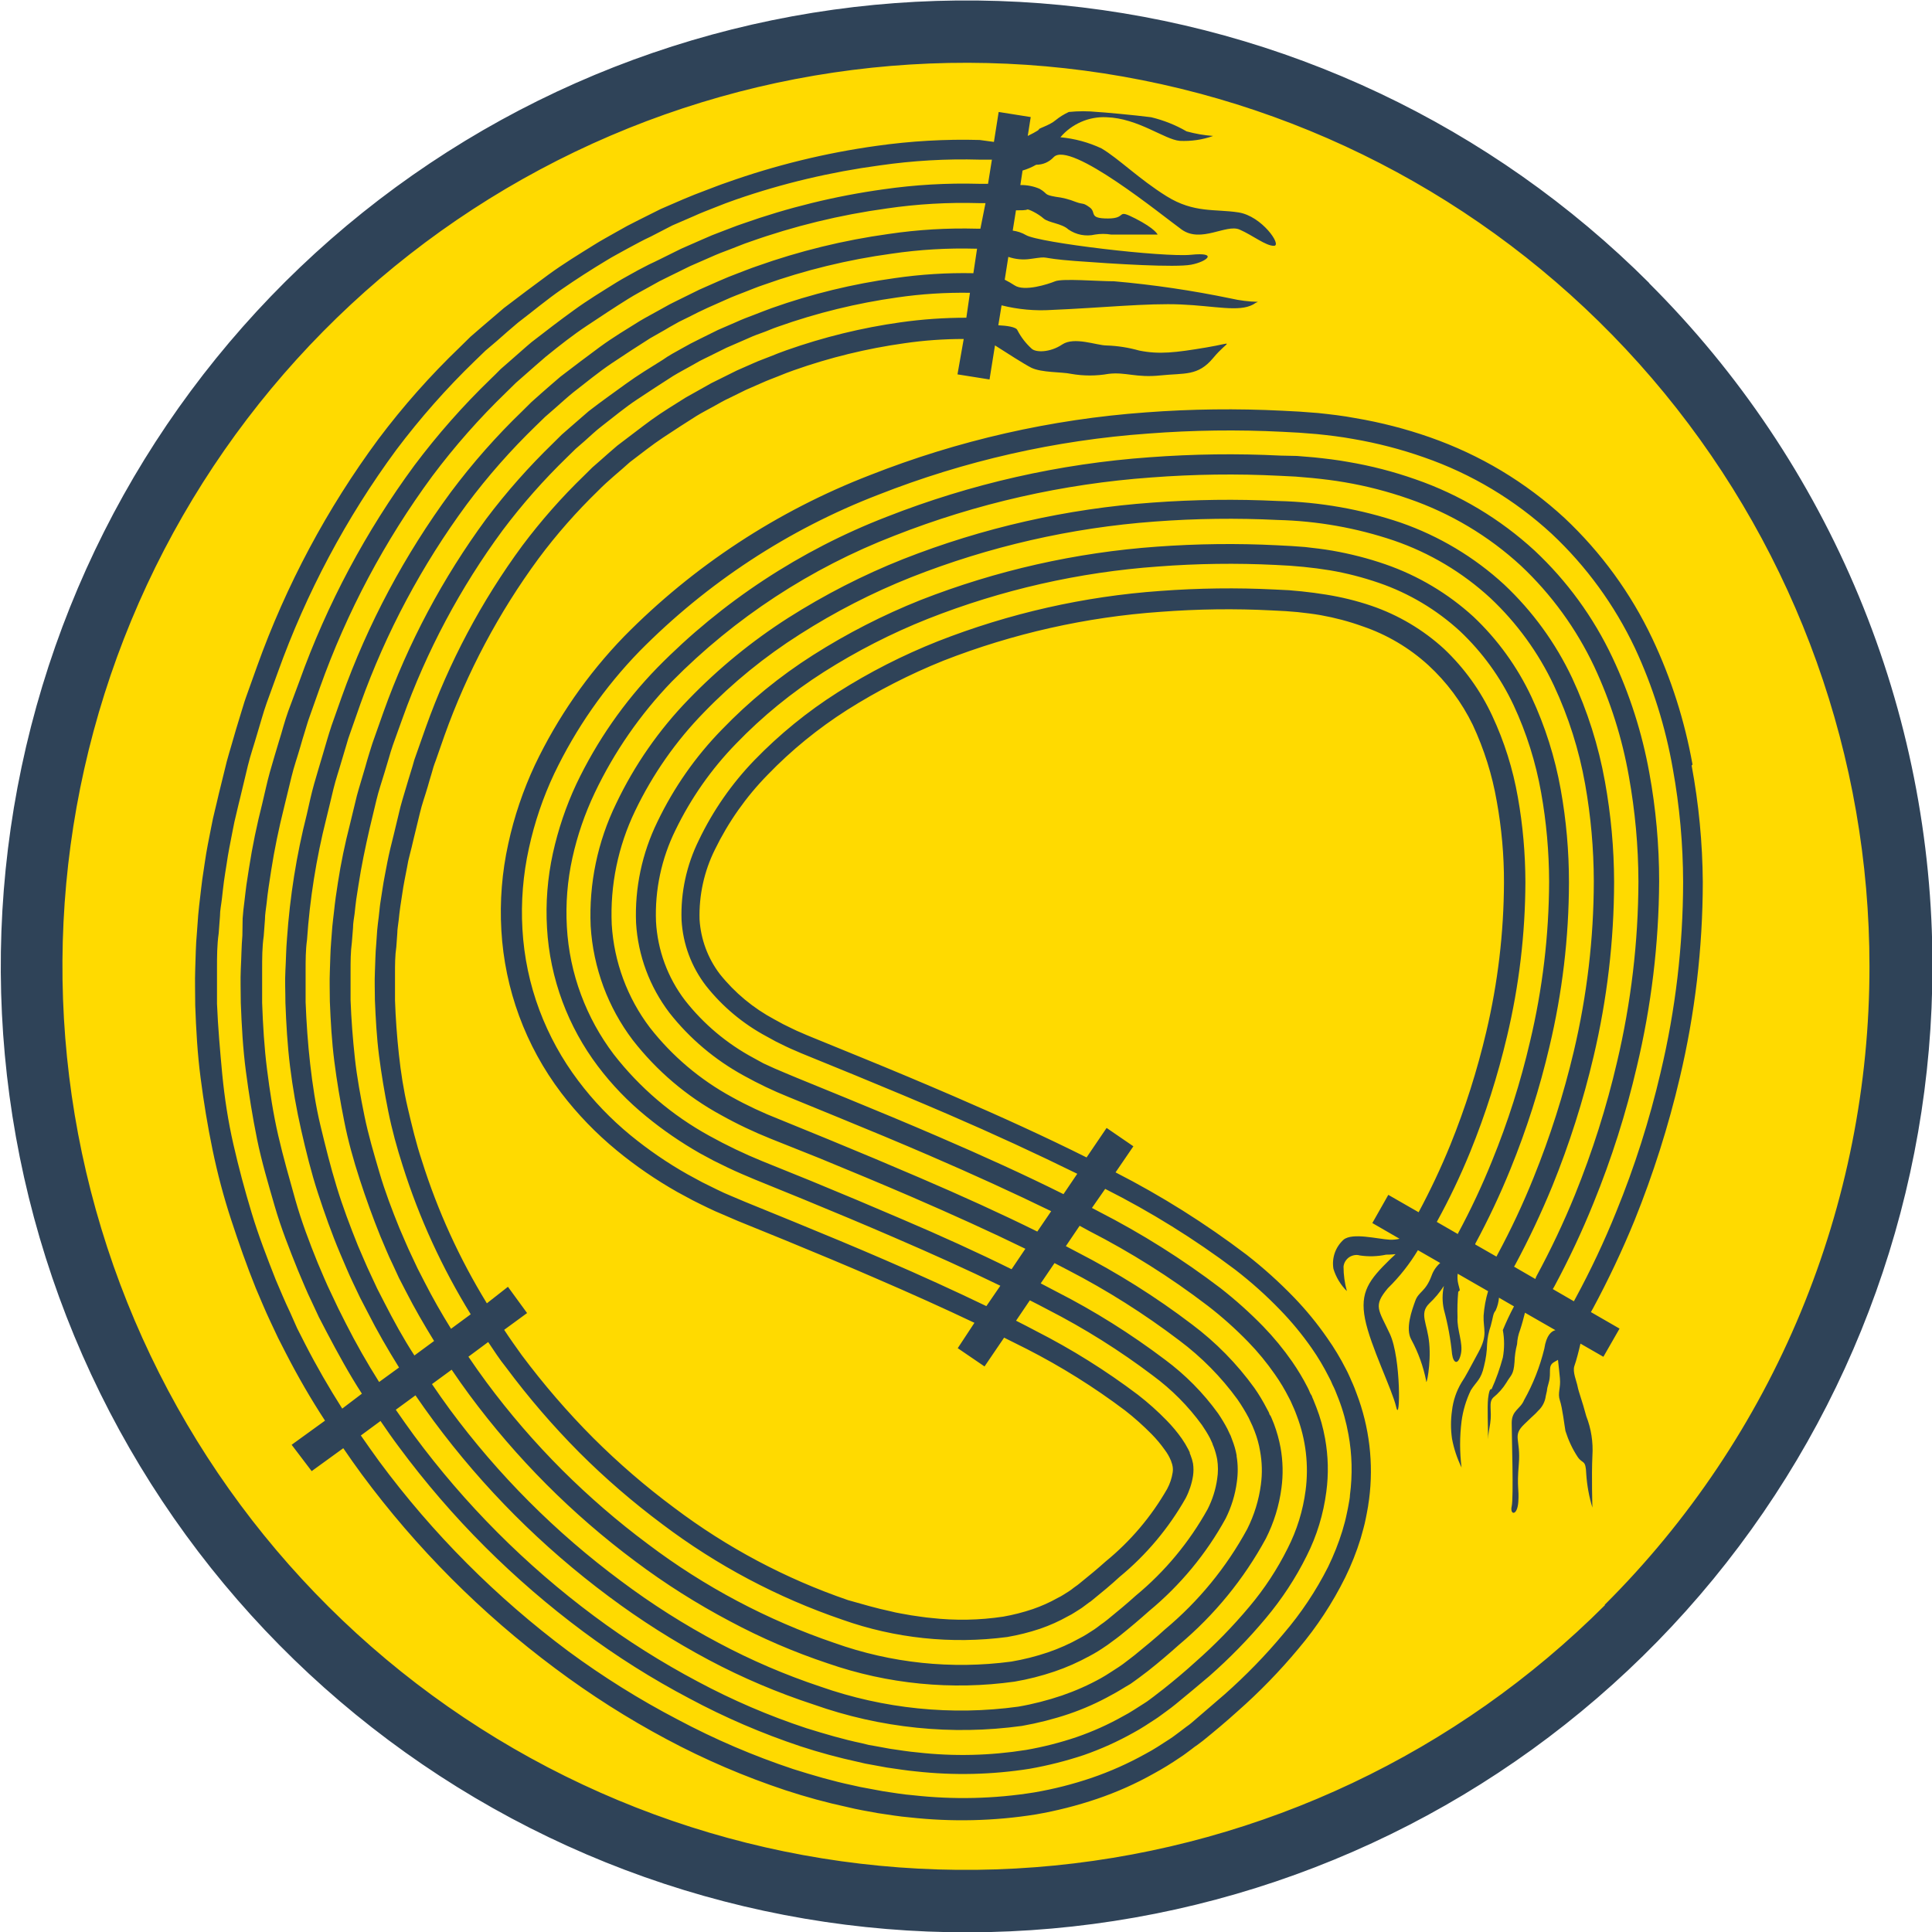
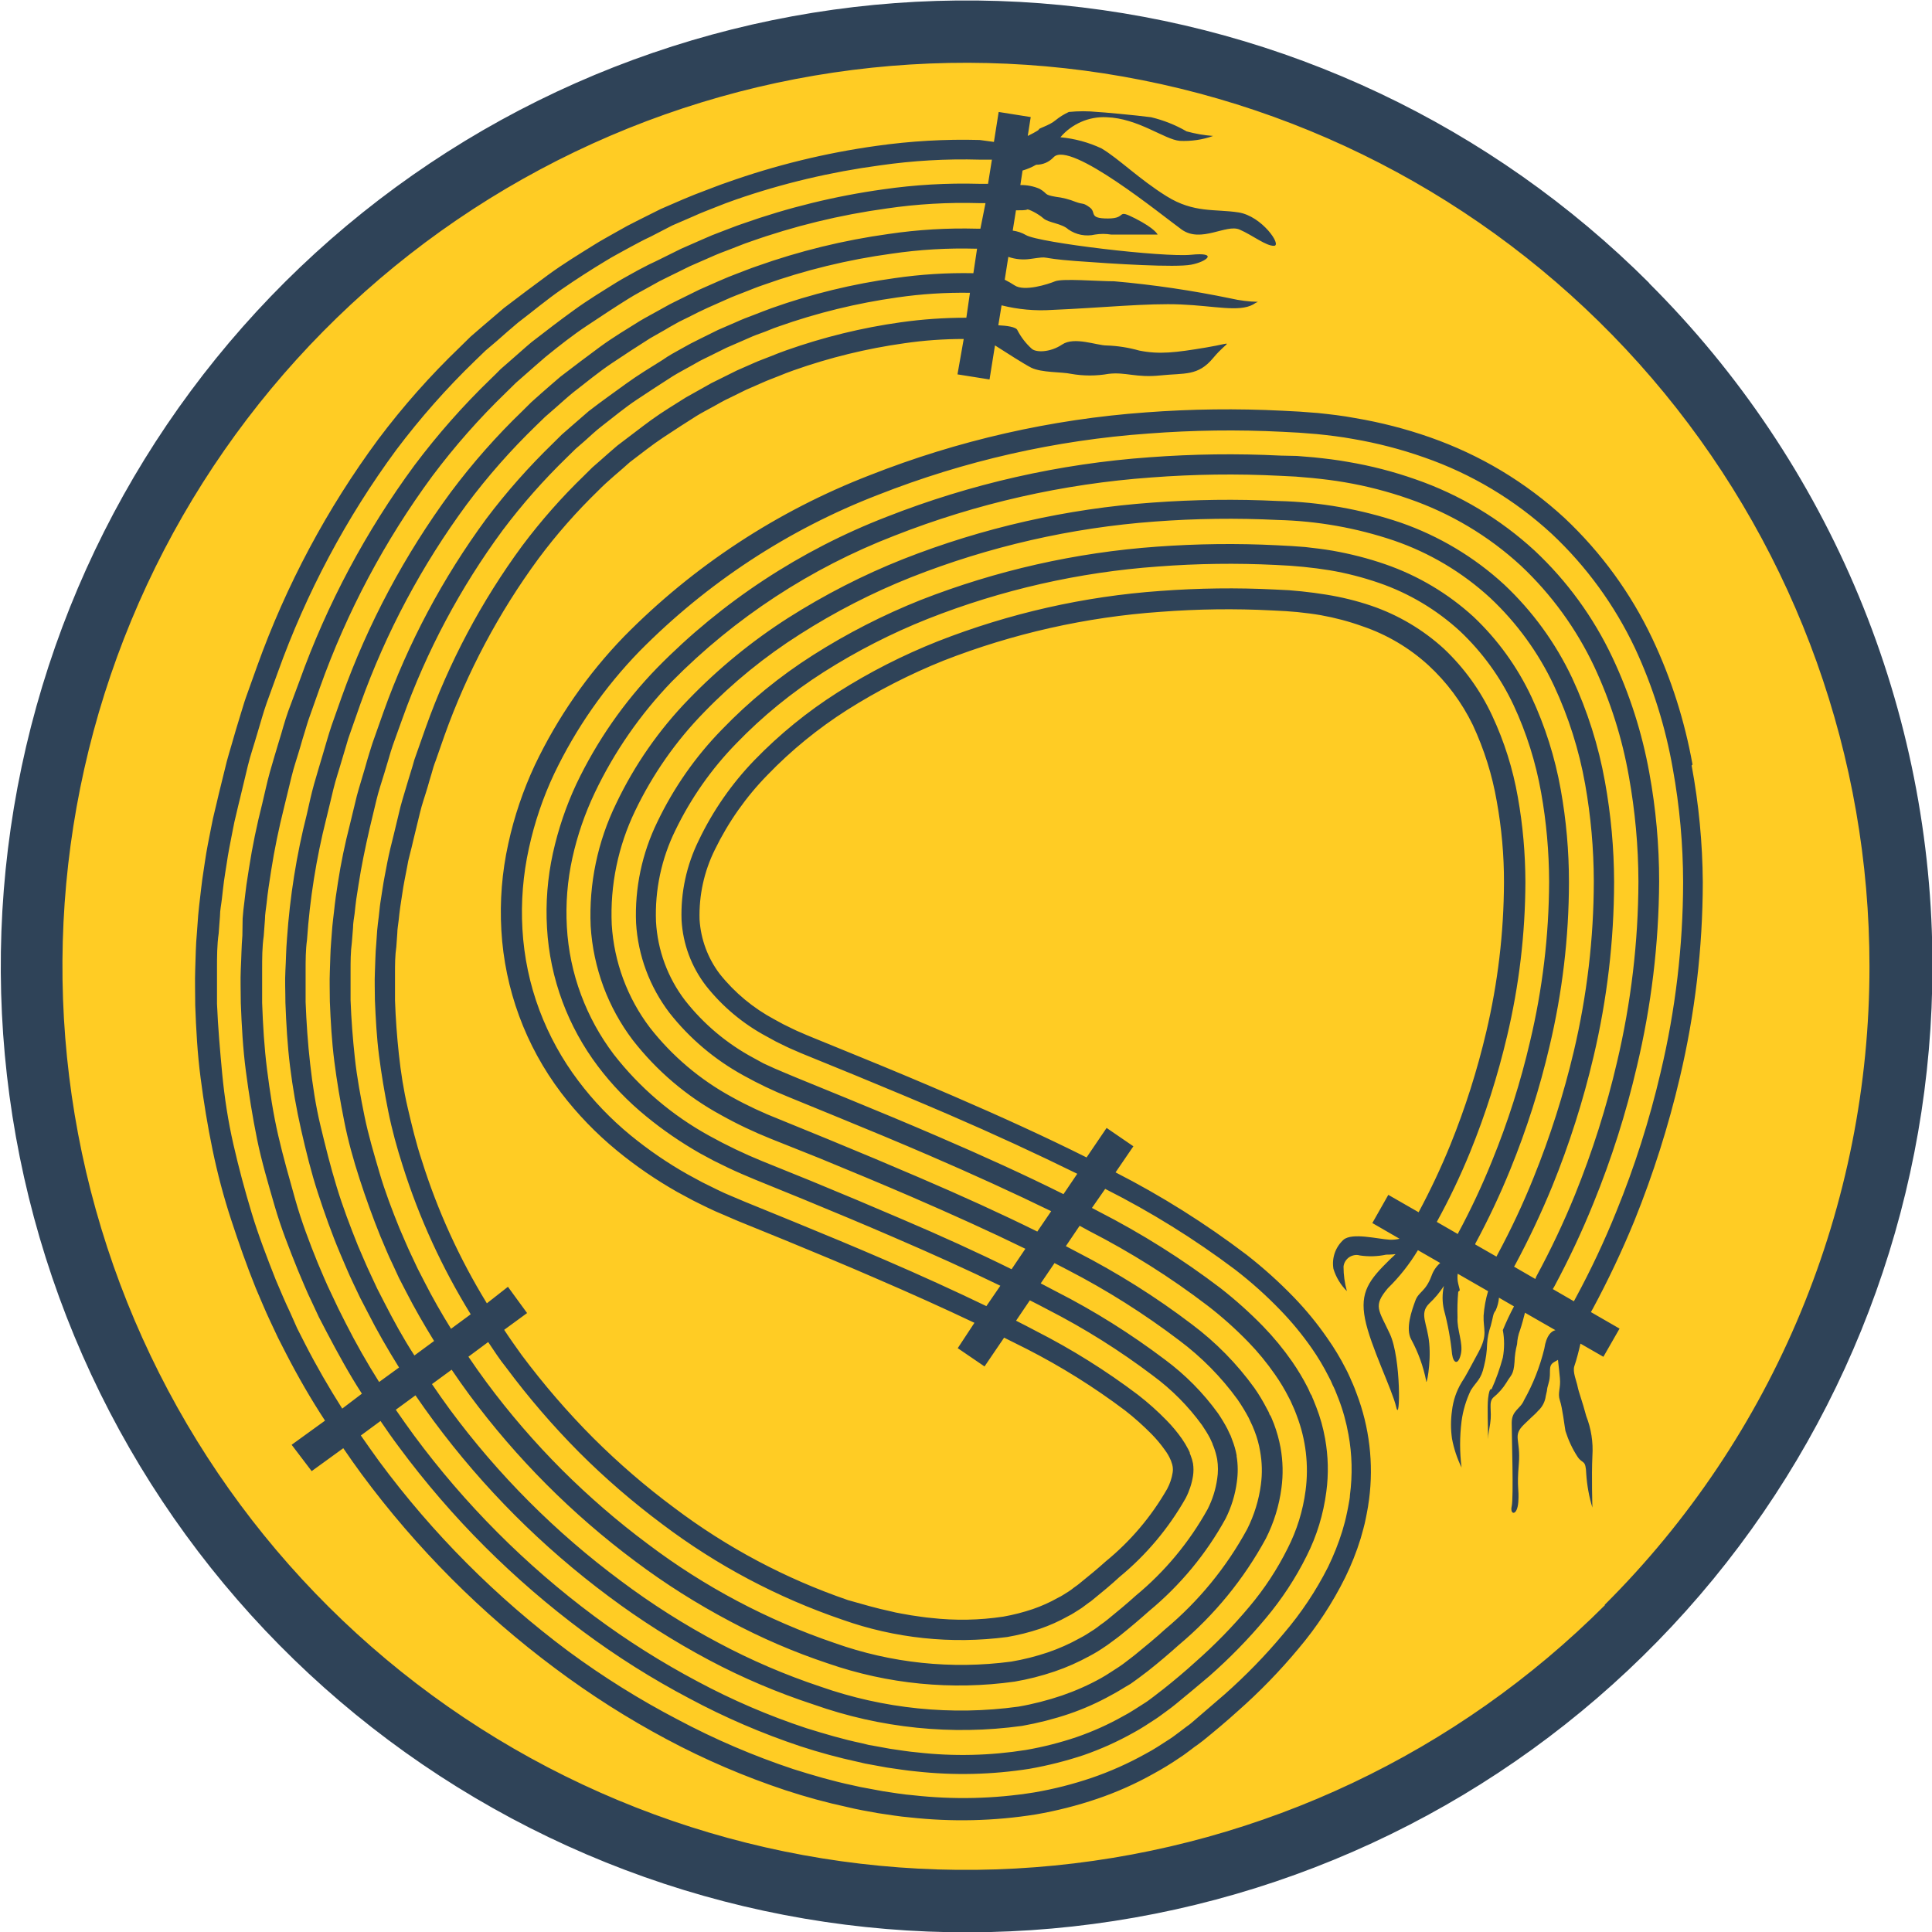
<svg xmlns="http://www.w3.org/2000/svg" fill="none" height="22" viewBox="0 0 22 22" width="22">
  <clipPath id="a">
    <path d="m0 0h22v22h-22z" />
  </clipPath>
  <g clip-path="url(#a)">
-     <path d="m21.644 11c0 2.106-.625 4.165-1.794 5.915s-2.833 3.116-4.779 3.922-4.087 1.017-6.152.606c-2.065-.411-3.963-1.425-5.452-2.914-1.489-1.489-2.503-3.386-2.914-5.452-.411-2.066-.2-4.206.606-6.152.806-1.946 2.171-3.609 3.922-4.779 1.751-1.17 3.81-1.794 5.916-1.794 2.824 0 5.532 1.122 7.529 3.119 1.997 1.997 3.119 4.705 3.119 7.529z" fill="#ffda00" />
+     <path d="m21.644 11c0 2.106-.625 4.165-1.794 5.915s-2.833 3.116-4.779 3.922-4.087 1.017-6.152.606c-2.065-.411-3.963-1.425-5.452-2.914-1.489-1.489-2.503-3.386-2.914-5.452-.411-2.066-.2-4.206.606-6.152.806-1.946 2.171-3.609 3.922-4.779 1.751-1.17 3.81-1.794 5.916-1.794 2.824 0 5.532 1.122 7.529 3.119 1.997 1.997 3.119 4.705 3.119 7.529z" fill="#ffcc24" />
    <path d="m19.273 8.706c-.089-.496-.242-.979-.458-1.435-.244-.516-.583-.981-.999-1.372-.221-.204-.462-.384-.72-.539-.257-.154-.53-.281-.812-.38-.277-.097-.561-.17-.851-.219-.142-.027-.284-.043-.426-.058l-.212-.016-.191-.01c-.519-.026-1.039-.02-1.557.019-1.078.078-2.137.319-3.142.715-1.053.407-2.008 1.033-2.8 1.838-.415.429-.757.923-1.014 1.462-.134.287-.236.587-.303.896-.072.324-.098.655-.079.986.038.671.275 1.315.681 1.851.185.243.398.463.634.657.215.177.446.335.688.472l.174.094c.058.03.115.057.174.086.058.029.115.053.172.077l.167.072.548.223c.357.147.701.29 1.025.431.404.174.781.344 1.124.507l-.19.289.305.208.223-.328.254.127c.394.201.77.436 1.123.702.107.083.208.174.303.27.055.056.106.117.151.181.027.036.05.075.067.117.003.005.005.011.006.017.007.017.012.034.015.052.004.024.004.048 0 .071-.01.065-.031.127-.062.185-.181.316-.418.596-.7.826-.091.082-.194.167-.302.254l-.019.015-.014.01-.028.02c-.018.015-.037.029-.057.042-.041.024-.079.053-.127.075-.09.051-.185.093-.283.127-.11.037-.223.066-.337.086-.272.041-.547.046-.82.015-.075-.006-.152-.02-.228-.03l-.118-.021-.058-.011-.059-.014c-.158-.033-.321-.081-.484-.127-.712-.244-1.38-.599-1.98-1.052-.326-.242-.634-.508-.922-.795-.293-.294-.565-.61-.814-.943-.068-.095-.136-.19-.2-.288l.261-.191-.218-.299-.24.188c-.312-.509-.561-1.054-.74-1.624-.066-.198-.114-.401-.161-.601s-.079-.407-.101-.611-.037-.409-.044-.614c0-.101 0-.204 0-.305s0-.204.015-.305l.011-.152c0-.051.011-.101.016-.152s.011-.101.018-.151l.023-.151c.014-.1.035-.199.054-.298l.014-.075.019-.077c.013-.052.027-.104.038-.156.025-.104.051-.207.075-.309.024-.103.06-.2.089-.3.014-.051.029-.1.044-.15.013-.05.028-.099.047-.147l.101-.289c.257-.719.617-1.397 1.07-2.013.205-.276.433-.534.679-.773.029-.029.058-.058.089-.086l.091-.081c.061-.053.127-.108.181-.158.127-.096.254-.198.38-.281.127-.084.254-.167.38-.246.062-.038.127-.071.19-.106l.093-.052c.032-.018.063-.033.095-.048l.185-.091.185-.081c.061-.028.127-.051.183-.074.056-.023.119-.048.177-.068.407-.144.828-.247 1.256-.307.225-.033.451-.049.678-.049l-.071.403.365.058.062-.388c.127.081.333.214.413.254.118.058.349.047.453.07.142.025.287.025.428 0 .196-.023.312.047.589.018s.428.011.602-.199c.174-.21.266-.177-.081-.119s-.532.081-.761.035c-.121-.034-.246-.054-.371-.058-.114 0-.369-.104-.507-.011-.138.093-.303.093-.349.046-.065-.059-.119-.129-.16-.208-.013-.039-.127-.053-.218-.057l.037-.227c.188.047.382.065.576.052.554-.023 1.086-.079 1.468-.062.382.016.659.089.821 0 .017-.012.035-.022.054-.03-.103-.002-.206-.015-.307-.038-.439-.091-.883-.157-1.33-.196-.185 0-.589-.034-.672 0-.082.034-.351.12-.461.047-.036-.024-.074-.045-.113-.065l.041-.26c.081.028.168.036.254.023.245-.034.056-.01.507.024.451.034 1.141.076 1.321.042.18-.034.313-.145 0-.113s-1.735-.137-1.881-.224c-.046-.027-.098-.044-.151-.051l.037-.231c.054 0 .114 0 .127-.009.013-.009.127.048.185.1s.21.057.285.127c.044.03.093.051.145.061s.106.009.158-.003c.061-.01.123-.01.184 0h.529s-.025-.066-.254-.183-.084 0-.311 0-.127-.068-.209-.127-.067-.028-.159-.062c-.073-.029-.149-.049-.227-.058-.143-.025-.084-.033-.184-.091-.069-.03-.144-.044-.219-.043l.025-.165c.054-.016.106-.038.155-.066.037 0.0.074-.007.109-.022.034-.015.065-.037.09-.064.186-.196 1.237.665 1.458.824.221.158.507-.066.659 0s.3.188.393.185c.092-.003-.138-.338-.404-.38s-.507.011-.821-.185c-.314-.196-.544-.428-.74-.544-.147-.069-.306-.112-.468-.127.064-.076.145-.135.236-.175s.19-.058.289-.053c.36.011.66.254.834.269.129.006.258-.012.38-.056-.102-.007-.203-.025-.302-.052-.126-.073-.262-.127-.404-.161-.174-.023-.578-.06-.612-.06-.108-.011-.217-.011-.325 0-.054.025-.104.056-.151.094-.068.058-.195.093-.19.104.005.011-.127.075-.127.075l.034-.215-.365-.058-.054.341-.162-.022c-.393-.011-.786.012-1.175.067-.582.081-1.154.221-1.707.418-.081.027-.161.06-.242.09-.081.03-.165.063-.254.101l-.254.11-.254.127-.127.065-.127.071c-.085.049-.172.095-.254.147-.17.106-.346.213-.516.337-.17.124-.341.254-.507.38-.084.07-.166.144-.254.217l-.127.11-.12.118c-.338.324-.648.674-.929 1.048-.585.791-1.051 1.664-1.383 2.591-.042.118-.084.236-.127.355-.022.061-.039.127-.057.181-.018.055-.035.12-.055.181-.035.127-.072.242-.105.364l-.091.37c-.015.062-.029.127-.044.186l-.022.093-.02.099c-.025.127-.053.262-.072.395l-.03.202c-.009.066-.016.134-.024.2-.008.066-.016.136-.022.203l-.015.204c-.013.137-.014.274-.019.411s0 .274 0 .412c.01.275.025.551.061.825.035.274.08.548.136.819.056.271.127.539.213.801.086.262.177.522.28.777.055.127.106.254.166.38l.087.185.093.182c.136.264.284.52.442.761l-.38.275.228.3.36-.261c.068.1.138.199.21.297.622.841 1.365 1.586 2.204 2.211.401.3.825.57 1.268.806.434.232.887.426 1.354.581.231.076.465.14.702.191l.087.02.09.018.176.032c.127.018.238.038.36.048.478.053.961.042 1.436-.034.236-.041.469-.1.696-.177.224-.076.44-.172.646-.288.101-.055.199-.115.294-.18.048-.03.093-.066.138-.099.021-.017.044-.034.067-.049l.033-.025.028-.021c.136-.11.268-.221.394-.335.25-.22.482-.459.695-.715.209-.247.387-.519.531-.809.07-.143.129-.291.176-.444.021-.076.043-.148.058-.226.008-.037.014-.073.021-.11.008-.037.01-.075.017-.11.053-.408.004-.823-.143-1.207-.035-.096-.058-.142-.058-.142l-.015-.035c-.011-.022-.025-.058-.048-.1-.062-.122-.133-.24-.212-.352-.114-.165-.241-.32-.38-.464-.168-.174-.348-.336-.539-.485-.469-.356-.968-.67-1.492-.938l.203-.297-.305-.209-.228.336c-.466-.233-.972-.464-1.512-.697-.341-.147-.697-.297-1.063-.446l-.558-.228-.058-.024-.055-.024c-.035-.015-.072-.03-.106-.048l-.104-.051-.099-.054c-.24-.128-.451-.303-.621-.516-.137-.18-.217-.396-.231-.621-.008-.276.052-.55.175-.797.153-.314.355-.601.6-.851.271-.281.575-.528.904-.738.348-.22.715-.408 1.098-.562.791-.309 1.625-.497 2.473-.556.422-.032.845-.038 1.268-.016l.157.008.136.011c.09.01.177.02.262.035.162.029.322.071.477.127.277.094.532.245.748.442.21.193.382.424.507.681.129.277.221.569.273.87.055.305.083.614.082.924-.002.573-.07 1.144-.202 1.702-.103.438-.239.867-.408 1.284-.107.263-.228.519-.362.769l-.345-.198-.182.321.31.179c-.036.009-.072.012-.109.011-.143-.008-.428-.084-.529 0-.045.041-.08.093-.1.151-.02.058-.025.12-.015.18.029.096.082.183.153.254-.025-.091-.038-.185-.038-.279.002-.021.009-.042.02-.06.011-.018.026-.034.043-.046.018-.012.038-.02.059-.024.021-.004.043-.003.063.003.1.015.202.012.3-.009.011 0 .056 0 .108-.006l-.065.061c-.236.231-.344.37-.283.678.061.308.309.802.355 1.003.046.2.057-.555-.072-.833s-.195-.317-.023-.521c.132-.129.247-.275.342-.433l.254.146c-.045.039-.079.089-.099.146-.069.185-.146.177-.185.285-.039.108-.115.316-.046.44.08.147.137.306.17.47 0 .077.057-.193.035-.425-.021-.232-.118-.338 0-.455.064-.06.12-.127.167-.2-.02.089-.02.181 0 .27.045.166.076.336.093.507.015.108.071.127.1 0 .029-.127-.046-.276-.038-.419-.003-.096-.001-.193.008-.289.015-.032.03.019 0-.094-.009-.037-.011-.076-.006-.114l.346.199c-.027.09-.044.183-.051.278-.006.156.052.214-.058.416-.11.202-.142.269-.193.345-.059.098-.096.208-.109.322-.015.105-.015.212 0 .317.021.114.058.225.109.33-.022-.175-.022-.352 0-.527.016-.122.052-.241.105-.352.065-.104.117-.12.151-.276.021-.083.033-.168.035-.254.004-.069.018-.137.041-.203.029-.104.024-.138.056-.176.021-.046.034-.095.038-.146l.171.099c-.047.088-.089.178-.127.27.019.103.019.21 0 .313-.033.122-.075.242-.127.357 0 .017-.023-.041-.041.109-.011.104 0 .323 0 .463 0-.054.015-.119.024-.179.023-.151-.023-.237.035-.295.059-.048.11-.105.15-.17.052-.09.081-.084.092-.234.002-.069.012-.137.029-.203.003-.055.014-.11.034-.161.022-.066.042-.142.056-.198l.347.199c-.043.01-.103.053-.127.212-.05.204-.127.401-.23.584-.043.105-.141.115-.141.261s.023.849 0 .948c-.023.099.063.115.075-.047.011-.162-.018-.15.006-.434.024-.284-.077-.318.06-.451s.113-.103.16-.155c.048-.044.079-.104.087-.169.029-.117 0-.033.034-.153.034-.12-.018-.188.063-.234l.042-.024c.009.077.017.158.022.209.011.115-.029.167 0 .254.029.086.052.289.063.347.033.104.079.204.139.295.058.086.092.023.098.197.009.129.032.257.07.38 0 0-.011-.359 0-.59.01-.154-.014-.308-.07-.451-.046-.174-.086-.273-.098-.335-.011-.062-.061-.169-.037-.237.024-.068.051-.174.069-.254l.261.15.184-.321-.326-.188c.008-.013.014-.027.023-.041.175-.325.333-.659.473-1.001.213-.528.386-1.072.516-1.626.173-.73.261-1.478.262-2.228-.003-.446-.046-.89-.127-1.328zm-13.714 6.576c.066.098.127.194.203.288.255.343.534.667.835.97.295.295.612.568.947.818.62.468 1.311.834 2.046 1.085.602.214 1.246.281 1.879.198.127-.022.252-.053.374-.094.111-.038.218-.086.319-.143.051-.024.095-.057.142-.085.023-.014.043-.032.065-.047l.032-.024.017-.011.02-.016c.11-.089.215-.176.31-.264.304-.25.559-.554.753-.896.041-.079.07-.165.084-.254.007-.047.007-.095 0-.142-.006-.032-.015-.062-.027-.092-.004-.008-.007-.017-.01-.025v-.009l-.018-.037c-.021-.041-.045-.08-.071-.118-.052-.074-.11-.144-.174-.209-.102-.105-.212-.203-.328-.293-.364-.275-.751-.517-1.157-.724-.075-.039-.151-.08-.23-.119l.157-.232c.07.035.137.07.203.105.42.215.821.467 1.198.752.214.158.403.348.559.563.033.048.064.098.091.149l.023.05.006.013c0 .009.008.021.014.038.017.045.03.092.039.139.012.075.012.151 0 .226-.017.12-.054.236-.109.344-.209.376-.486.71-.818.984-.099.09-.208.18-.322.273l-.022.017-.018.014-.038.027c-.024.019-.048.037-.073.054-.053.033-.105.07-.164.099-.116.065-.238.119-.364.162-.136.046-.275.081-.417.105-.678.09-1.367.018-2.012-.212-.764-.26-1.482-.64-2.126-1.127-.345-.257-.671-.539-.976-.843-.312-.312-.601-.647-.863-1.001-.07-.095-.138-.191-.204-.289zm8.523 1.292c-.011-.062-.029-.123-.052-.181l-.017-.046-.008-.015s-.009-.021-.029-.062c-.032-.061-.068-.12-.106-.176-.169-.234-.373-.44-.605-.612-.388-.293-.801-.553-1.235-.774l-.179-.094.157-.231.152.079c.445.23.869.498 1.268.801.254.19.478.417.664.673.046.067.089.137.127.209.024.05.035.075.035.075s.013.025.032.076c.029.074.05.151.063.229.023.126.026.254.009.38-.023.176-.076.348-.156.507-.237.436-.554.823-.935 1.141-.108.099-.224.194-.344.292-.03.025-.061.046-.091.07s-.06.046-.092.067c-.066.041-.127.085-.202.127-.142.079-.291.145-.445.198-.163.055-.329.098-.498.127-.759.104-1.532.025-2.255-.229-.399-.133-.786-.299-1.157-.497-.389-.206-.761-.442-1.113-.706-.741-.55-1.397-1.207-1.946-1.95-.07-.096-.139-.193-.205-.291l.224-.164c.066.098.134.194.204.289.533.72 1.169 1.358 1.887 1.893.341.256.702.484 1.079.683.357.191.729.351 1.113.479.683.237 1.412.308 2.127.208.154-.026.306-.065.454-.115.139-.047.273-.107.401-.177.063-.033.127-.073.18-.11.029-.018.056-.041.082-.059l.041-.03.043-.033c.117-.094.228-.188.332-.281.354-.293.65-.65.871-1.053.065-.13.108-.27.127-.414.014-.099.014-.199-.003-.298zm-3.078-12.956c-.25-0-.499.017-.747.052-.443.062-.879.169-1.301.318-.062.022-.127.047-.185.071-.058.024-.127.047-.19.076l-.191.084-.191.095-.099.049-.096.054c-.065.037-.127.071-.196.11-.127.081-.262.161-.39.254-.128.093-.254.193-.388.293-.063.053-.127.11-.189.165l-.096.084-.091.09c-.256.247-.492.515-.706.8-.466.633-.836 1.331-1.1 2.071-.035.099-.07.196-.104.295-.019.049-.035.1-.048.151l-.046.15c-.029.101-.062.203-.09.307l-.076.316c-.013.052-.025.105-.039.158l-.018.079-.016.077c-.019.103-.041.205-.056.309l-.024.155c-.008.052-.011.104-.018.157-.006.053-.014.104-.018.156l-.011.159c-.01.104-.01.209-.015.316s0 .21 0 .317c.009.212.02.423.047.634s.062.421.105.634c.043.213.099.417.165.622.187.593.448 1.161.774 1.69l-.224.165c-.108-.174-.21-.352-.303-.535l-.077-.15-.071-.151c-.049-.101-.09-.205-.136-.308-.084-.207-.164-.416-.228-.634s-.127-.43-.171-.646c-.044-.217-.085-.437-.109-.658-.024-.221-.041-.44-.049-.66 0-.11 0-.219 0-.33 0-.11 0-.219.015-.33l.013-.164c0-.054.011-.109.018-.162.006-.053.011-.109.019-.164l.025-.161c.033-.215.077-.426.127-.644.025-.108.052-.215.077-.322.025-.106.062-.212.093-.316.016-.053.032-.105.047-.157s.03-.104.048-.155c.037-.101.072-.203.109-.303.274-.766.658-1.488 1.141-2.143.223-.297.469-.575.735-.833l.096-.094.099-.086c.066-.058.127-.118.198-.172.136-.105.266-.214.404-.305.138-.091.274-.181.408-.266.067-.041.137-.077.204-.115l.101-.057c.033-.018.068-.033.103-.051l.2-.099.2-.087c.065-.03.127-.056.196-.08.07-.024.127-.052.194-.074.44-.156.894-.267 1.356-.332.274-.04.55-.057.827-.053zm.08-.507c-.299-.006-.599.013-.895.056-.478.066-.948.18-1.403.342-.066.023-.127.049-.199.076s-.136.051-.203.082l-.208.09-.208.103-.105.053-.105.058c-.07.039-.142.077-.212.127-.138.086-.283.174-.422.275-.139.101-.274.196-.42.309-.068.057-.134.118-.204.177l-.103.09-.099.098c-.275.267-.53.554-.761.861-.495.673-.89 1.415-1.171 2.202l-.11.311c-.019.051-.034.105-.051.157-.016.052-.032.106-.047.161-.03.106-.065.213-.094.321l-.08.33c-.056.218-.102.438-.136.66l-.025.167c-.008.056-.014.112-.02.167-.006.056-.014.112-.019.169l-.013.169c-.01.113-.01.227-.015.34-.005.113 0 .227 0 .341.009.227.022.455.051.683.029.228.067.453.112.678.044.226.106.446.177.665.071.219.15.437.236.65.046.105.087.213.139.317l.072.156.079.153c.099.194.207.38.321.565l-.224.165c-.127-.195-.237-.397-.342-.602l-.082-.16-.075-.161c-.052-.108-.096-.219-.144-.327-.089-.222-.174-.445-.243-.673-.07-.228-.127-.459-.183-.691-.056-.232-.091-.468-.118-.705-.027-.237-.043-.472-.052-.707 0-.119 0-.237 0-.355 0-.118 0-.236.016-.352.032-.465.105-.926.219-1.378.027-.112.055-.224.081-.336.027-.112.065-.221.096-.33l.049-.164c.015-.055.032-.109.052-.162l.112-.319c.291-.812.699-1.577 1.211-2.271.238-.319.502-.618.788-.895l.103-.1.108-.094c.071-.062.141-.127.213-.185.146-.113.286-.229.436-.33.15-.1.294-.195.439-.286.074-.044.148-.082.221-.127l.109-.061.11-.054c.072-.037.144-.073.217-.106l.214-.095c.07-.032.141-.058.21-.085.07-.027.138-.056.208-.079.473-.169.962-.288 1.459-.356.318-.047.639-.066.96-.057h.015zm.08-.507h-.043c-.334-.009-.669.011-1.0.06-.513.071-1.017.194-1.505.368-.071.024-.142.053-.214.08-.072.027-.144.056-.218.089l-.222.098-.223.11c-.037.019-.076.037-.114.057l-.112.062c-.075.043-.152.082-.227.127-.151.094-.305.186-.454.295-.148.109-.299.223-.451.34-.074.062-.146.127-.219.19l-.11.098-.105.104c-.296.285-.568.594-.814.923-.525.713-.944 1.498-1.242 2.331-.038.108-.076.215-.115.325-.019.055-.035.11-.052.166l-.049.167c-.033.112-.067.223-.099.336-.032.113-.056.228-.082.342-.118.464-.193.938-.226 1.416-.011.127-.011.242-.018.362s0 .243 0 .365c.009.243.023.488.053.73.03.242.072.484.127.725.055.241.113.478.189.711.076.233.158.465.254.692.049.113.095.227.148.337l.079.166.084.162c.11.218.232.428.36.634l-.227.165c-.137-.217-.264-.44-.38-.669l-.085-.169-.081-.171c-.056-.114-.103-.231-.153-.347-.095-.234-.185-.472-.254-.715-.068-.243-.139-.489-.196-.737s-.095-.498-.127-.75c-.032-.252-.047-.507-.056-.76 0-.127 0-.254 0-.38 0-.127 0-.254.018-.38l.014-.188c0-.061.013-.127.019-.185.006-.058.014-.127.023-.185l.028-.184c.038-.246.089-.488.147-.72.029-.117.057-.233.085-.35.028-.117.068-.229.101-.344.016-.057.033-.114.051-.171.018-.057.033-.114.054-.17l.118-.333c.307-.861.738-1.672 1.28-2.408.255-.34.536-.659.842-.954l.11-.108.115-.101c.076-.066.151-.134.227-.198.157-.127.309-.247.468-.352.158-.105.316-.21.472-.307.077-.048.157-.09.236-.134l.117-.065.117-.058.232-.114.231-.101c.075-.034.15-.063.226-.091.076-.028.147-.06.221-.084.506-.18 1.029-.307 1.56-.38.347-.051.698-.071 1.048-.061h.077zm-7.267 13.436c-.151-.238-.293-.483-.423-.737l-.09-.177-.082-.185c-.058-.12-.109-.245-.162-.368-.1-.254-.195-.499-.274-.76s-.148-.518-.208-.781c-.06-.262-.101-.53-.127-.797-.025-.267-.049-.536-.06-.805 0-.133 0-.267 0-.401s0-.268.019-.399l.015-.199c0-.066.014-.127.022-.198.008-.071.014-.127.023-.196.009-.07.02-.127.03-.195.018-.127.044-.254.07-.387l.019-.095.022-.093c.015-.061.029-.127.044-.183.03-.127.058-.242.087-.363.029-.12.071-.24.105-.359l.053-.179c.018-.06.035-.118.056-.176.043-.117.084-.233.127-.35.325-.906.779-1.76 1.35-2.535.272-.361.571-.7.896-1.014l.119-.115.127-.108c.081-.071.16-.142.242-.21.167-.127.33-.264.498-.38.169-.117.336-.224.507-.327.082-.051.169-.095.254-.143l.127-.068c.041-.023.084-.042.127-.063l.246-.127.245-.106c.08-.037.161-.067.241-.099.08-.032.157-.062.236-.089.533-.185 1.084-.315 1.643-.39.376-.054.755-.076 1.135-.065h.139l-.044.275h-.104c-.364-.01-.728.011-1.089.063-.547.076-1.085.208-1.606.393-.076.025-.151.057-.228.085-.077.028-.155.06-.232.095l-.237.104-.238.118c-.039.02-.081.039-.127.061l-.127.066c-.08.046-.164.089-.243.138-.16.1-.326.2-.485.316-.16.115-.319.238-.482.364-.079.066-.155.136-.234.204l-.119.104c-.035.037-.074.074-.113.112-.315.304-.604.632-.867.982-.554.752-.996 1.581-1.311 2.46l-.127.341c-.02.056-.038.114-.055.172-.016.058-.034.117-.052.175-.034.115-.07.232-.103.35s-.057.237-.086.356c-.06.236-.112.484-.151.736-.01.063-.02.127-.029.189s-.015.127-.023.19c-.008.063-.016.127-.02.191l-.003.195c-.011.127-.011.254-.018.38-.006.127 0 .254 0 .388.01.26.024.52.058.778s.075.516.127.772c.052.256.127.507.2.76s.169.494.266.735c.051.119.099.24.156.356l.082.176.089.171c.127.241.254.474.401.701zm8.688-2.502c.519.262 1.014.569 1.479.919.183.141.355.295.515.461.131.135.25.28.357.433.073.104.138.214.195.327.017.03.031.061.044.093l.015.03s.02.042.052.127c.051.131.088.267.113.406.042.228.047.461.017.691 0 .033-.009.067-.014.1-.005.033-.013.067-.02.102-.014.07-.032.139-.053.207-.043.14-.098.277-.162.409-.138.273-.308.528-.507.76-.205.247-.43.477-.67.69-.127.11-.254.218-.38.327l-.025.02-.032.023-.063.048c-.042.03-.084.065-.127.092-.09.058-.18.119-.278.17-.194.108-.398.199-.608.271-.215.073-.435.129-.659.167-.455.073-.917.083-1.374.032-.117-.009-.229-.029-.345-.046l-.172-.032-.086-.016-.085-.019c-.229-.048-.454-.114-.679-.185-.454-.151-.895-.34-1.317-.565-.434-.226-.849-.486-1.243-.776-.82-.612-1.546-1.34-2.155-2.163-.071-.098-.141-.197-.209-.295l.224-.165c.068.1.137.199.209.295.299.404.628.786.984 1.141.348.347.721.669 1.115.962.382.284.786.539 1.208.761.406.218.83.4 1.268.546.214.07.432.129.653.177l.082.019.082.015.164.03c.11.015.219.034.33.044.432.048.869.038 1.298-.03.209-.037.415-.089.616-.156.195-.068.384-.153.564-.254.09-.048.172-.104.254-.157.042-.027.08-.058.12-.086l.058-.043.029-.023.024-.019c.127-.105.254-.209.38-.317.231-.203.446-.423.643-.659.182-.217.339-.455.465-.709.116-.229.191-.477.224-.731.027-.202.022-.406-.014-.606-.022-.122-.055-.242-.1-.357-.029-.077-.047-.115-.047-.115s0-.01-.013-.028c-.013-.018-.02-.047-.039-.082-.052-.102-.111-.2-.176-.294-.099-.142-.209-.276-.33-.401-.152-.156-.314-.301-.485-.435-.435-.331-.899-.623-1.385-.872l-.08-.042zm-.185.478c.474.243.926.527 1.35.851.164.126.319.265.463.413.112.115.214.24.305.371.06.085.113.174.16.267.013.024.025.048.035.073l.011.025s.017.034.042.103c.104.271.139.565.101.853-.03.23-.099.453-.204.659-.118.237-.264.46-.435.663-.19.227-.397.439-.619.634-.114.104-.237.207-.364.308l-.051.039-.054.042c-.037.027-.072.056-.112.08-.079.049-.156.103-.24.146-.168.095-.345.174-.527.237-.189.064-.382.113-.578.147-.409.065-.825.075-1.236.028-.105-.009-.21-.027-.316-.042l-.158-.029-.08-.014-.077-.019c-.212-.044-.421-.106-.634-.172-.427-.141-.841-.319-1.237-.531-.411-.218-.806-.467-1.179-.745-.781-.581-1.472-1.274-2.051-2.057-.071-.096-.139-.194-.208-.293l.224-.164c.067.099.137.195.207.291.563.761 1.235 1.434 1.994 1.999.361.27.743.512 1.141.724.382.203.781.372 1.193.507.76.269 1.573.353 2.372.243.181-.032.359-.077.534-.136.167-.057.329-.129.483-.215.076-.039.147-.087.218-.127.035-.023.068-.05.101-.073.033-.024.067-.05.098-.074.127-.1.242-.199.354-.299.403-.338.738-.748.989-1.21.091-.18.151-.374.177-.574.021-.153.017-.308-.01-.46-.017-.092-.042-.182-.075-.27-.023-.059-.037-.089-.037-.089l-.015-.022c0-.014-.015-.035-.03-.065-.042-.081-.089-.16-.141-.234-.199-.276-.439-.52-.711-.724-.411-.313-.85-.588-1.309-.824l-.127-.067.157-.232zm4.202.037-.241-.139c.142-.258.269-.524.38-.796.174-.428.314-.869.42-1.318.137-.576.207-1.165.209-1.757-.001-.323-.029-.646-.086-.965-.056-.321-.154-.633-.292-.928-.133-.286-.319-.544-.548-.761-.239-.219-.521-.386-.828-.491-.168-.057-.34-.099-.515-.127-.091-.015-.185-.027-.279-.037l-.143-.013-.162-.008c-.434-.022-.869-.016-1.302.016-.869.061-1.724.255-2.535.573-.398.158-.78.352-1.141.582-.345.219-.663.478-.948.772-.259.268-.473.576-.634.913-.139.282-.207.593-.196.908.015.272.112.532.278.748.188.238.424.435.692.578l.106.058.11.054c.037.018.075.035.114.051l.057.025.061.025.556.227c.366.151.719.298 1.06.445.526.227 1.014.453 1.472.678l-.157.232c-.437-.218-.914-.435-1.425-.655-.338-.146-.691-.293-1.055-.442l-.555-.227-.127-.053c-.041-.018-.082-.034-.127-.054l-.127-.058-.115-.063c-.302-.162-.567-.385-.778-.654-.198-.259-.313-.572-.331-.897-.014-.36.062-.718.221-1.041.176-.364.41-.698.692-.987.299-.31.634-.583.998-.815.375-.238.771-.441 1.184-.605.839-.331 1.723-.532 2.623-.596.445-.034.892-.04 1.337-.018l.165.009.153.013c.101.01.202.023.299.039.191.032.379.081.562.144.342.118.655.305.921.549.254.24.461.525.61.842.148.317.253.652.314.996.06.335.09.674.091 1.014-.002.613-.075 1.224-.217 1.82-.108.465-.253.92-.433 1.361-.114.283-.244.559-.389.828zm.446.242-.008.014-.241-.138v-.008c.149-.276.283-.56.401-.851.184-.452.333-.919.444-1.394.146-.613.221-1.242.222-1.872 0-.354-.031-.708-.094-1.057-.065-.364-.177-.718-.333-1.053-.161-.343-.385-.653-.66-.913-.29-.265-.631-.468-1.003-.597-.196-.068-.397-.119-.601-.155-.103-.018-.209-.03-.314-.042l-.151-.011-.17-.009c-.455-.023-.912-.017-1.367.016-.923.066-1.83.271-2.691.608-.426.17-.836.38-1.223.626-.379.241-.728.526-1.039.849-.3.307-.548.662-.734 1.05-.175.358-.259.754-.243 1.152.022.371.155.727.38 1.023.231.294.52.537.848.716.164.091.333.172.507.242l.554.227c.365.149.715.295 1.051.44.498.215.962.427 1.387.634l-.158.232c-.408-.202-.857-.406-1.337-.612-.335-.144-.684-.291-1.047-.44l-.553-.226c-.186-.073-.367-.157-.541-.254-.362-.197-.68-.466-.934-.791-.257-.339-.408-.748-.434-1.173-.02-.447.072-.891.266-1.294.199-.415.464-.795.786-1.124.327-.338.693-.635 1.09-.887.401-.256.825-.474 1.268-.65.887-.35 1.822-.564 2.773-.634.466-.035.934-.041 1.401-.018.45.011.896.09 1.322.234.408.14.782.363 1.099.655.301.283.547.621.723.995.167.357.287.735.356 1.123.065.365.098.736.099 1.107-.001.652-.078 1.302-.228 1.937-.116.49-.269.971-.458 1.438-.121.301-.259.595-.413.88zm.435.269-.242-.14.011-.019c.157-.292.299-.593.425-.9.194-.478.351-.971.469-1.473.154-.652.233-1.32.234-1.99-.001-.383-.036-.764-.104-1.141-.073-.408-.199-.805-.374-1.181-.189-.4-.451-.76-.773-1.063-.341-.314-.743-.554-1.18-.706-.45-.152-.92-.235-1.394-.246-.476-.023-.954-.017-1.43.018-.975.069-1.933.286-2.842.644-.456.181-.894.406-1.308.669-.413.264-.793.575-1.133.927-.338.348-.617.749-.826 1.188-.211.433-.311.913-.29 1.394.014.237.064.47.146.692.081.217.193.421.333.606.273.351.615.642 1.005.854.184.103.374.193.569.271l.556.222c.361.148.71.294 1.042.437.466.202.902.399 1.299.593l-.157.233c-.38-.188-.801-.38-1.252-.572-.33-.142-.675-.287-1.037-.436l-.551-.223c-.206-.084-.406-.18-.601-.288-.423-.232-.794-.548-1.09-.929-.156-.206-.281-.434-.371-.676-.093-.248-.147-.509-.162-.773-.015-.264.006-.529.063-.787.056-.255.142-.504.254-.74.222-.467.519-.895.878-1.268.718-.727 1.582-1.293 2.535-1.661.936-.368 1.922-.591 2.924-.663.487-.037.976-.044 1.464-.019l.18.009.188.016c.127.013.254.028.373.049.247.042.491.105.728.188.473.163.908.422 1.276.761.348.327.631.717.835 1.148.186.398.319.818.395 1.25.071.395.108.795.109 1.197-.002.692-.084 1.381-.243 2.055-.12.517-.281 1.023-.48 1.515-.129.317-.276.627-.439.928zm1.427-2.353c-.127.543-.296 1.075-.507 1.591-.135.335-.289.661-.461.979l-.02.037-.24-.139.017-.029c.166-.309.316-.627.447-.952.205-.503.37-1.022.493-1.552.165-.691.25-1.398.254-2.108-0-.415-.037-.83-.112-1.238-.082-.454-.223-.896-.42-1.313-.216-.458-.517-.872-.887-1.218-.392-.36-.853-.637-1.356-.811-.25-.088-.506-.154-.767-.198-.127-.023-.254-.038-.389-.052l-.194-.016-.185-.004c-.498-.025-.996-.018-1.493.019-1.026.073-2.035.302-2.993.678-.983.38-1.874.966-2.612 1.718-.378.388-.689.836-.922 1.325-.118.252-.207.517-.267.788-.061.279-.084.565-.067.851.016.287.076.57.176.839.098.263.234.511.403.735.159.211.344.403.549.57.192.158.397.298.612.421l.158.085.157.077c.052.025.105.049.158.072l.153.065.55.224c.36.148.706.293 1.034.435.436.188.842.371 1.212.551l-.159.232c-.355-.171-.744-.349-1.162-.529-.328-.142-.672-.285-1.031-.432l-.549-.224-.161-.068c-.056-.023-.11-.047-.166-.075l-.166-.082-.166-.09c-.231-.13-.449-.28-.654-.448-.221-.182-.421-.39-.593-.619-.185-.245-.333-.515-.441-.802-.111-.296-.176-.607-.194-.923-.018-.309.007-.62.074-.923.064-.293.16-.577.288-.848.246-.514.574-.985.971-1.394.77-.78 1.696-1.388 2.719-1.782.983-.387 2.02-.622 3.074-.697.508-.039 1.018-.046 1.528-.02l.189.01.204.016c.136.014.273.03.409.055.276.047.547.117.811.21.539.187 1.033.483 1.453.87.395.37.716.812.948 1.301.204.438.349.901.432 1.377.077.425.116.856.117 1.288-.001.73-.087 1.456-.256 2.166zm-.127-8.985c-1.799-1.799-4.167-2.919-6.699-3.168-2.532-.249-5.073.387-7.188 1.801-2.116 1.414-3.676 3.518-4.414 5.953-.738 2.435-.61 5.051.364 7.402.974 2.351 2.733 4.291 4.977 5.491 2.244 1.2 4.835 1.584 7.33 1.087 2.496-.496 4.742-1.843 6.356-3.81 1.614-1.967 2.496-4.433 2.496-6.978.002-1.446-.283-2.878-.837-4.213-.554-1.335-1.367-2.548-2.391-3.568zm-.507 15.052c-1.683 1.683-3.898 2.731-6.267 2.965-2.369.234-4.746-.362-6.725-1.684s-3.439-3.29-4.13-5.568c-.691-2.278-.571-4.725.34-6.924.911-2.199 2.556-4.015 4.656-5.137 2.099-1.122 4.523-1.482 6.857-1.017 2.335.464 4.436 1.724 5.946 3.564s2.335 4.147 2.335 6.527c.001 1.351-.265 2.688-.782 3.936-.517 1.248-1.276 2.381-2.233 3.334z" fill="#2f4358" />
  </g>
</svg>
